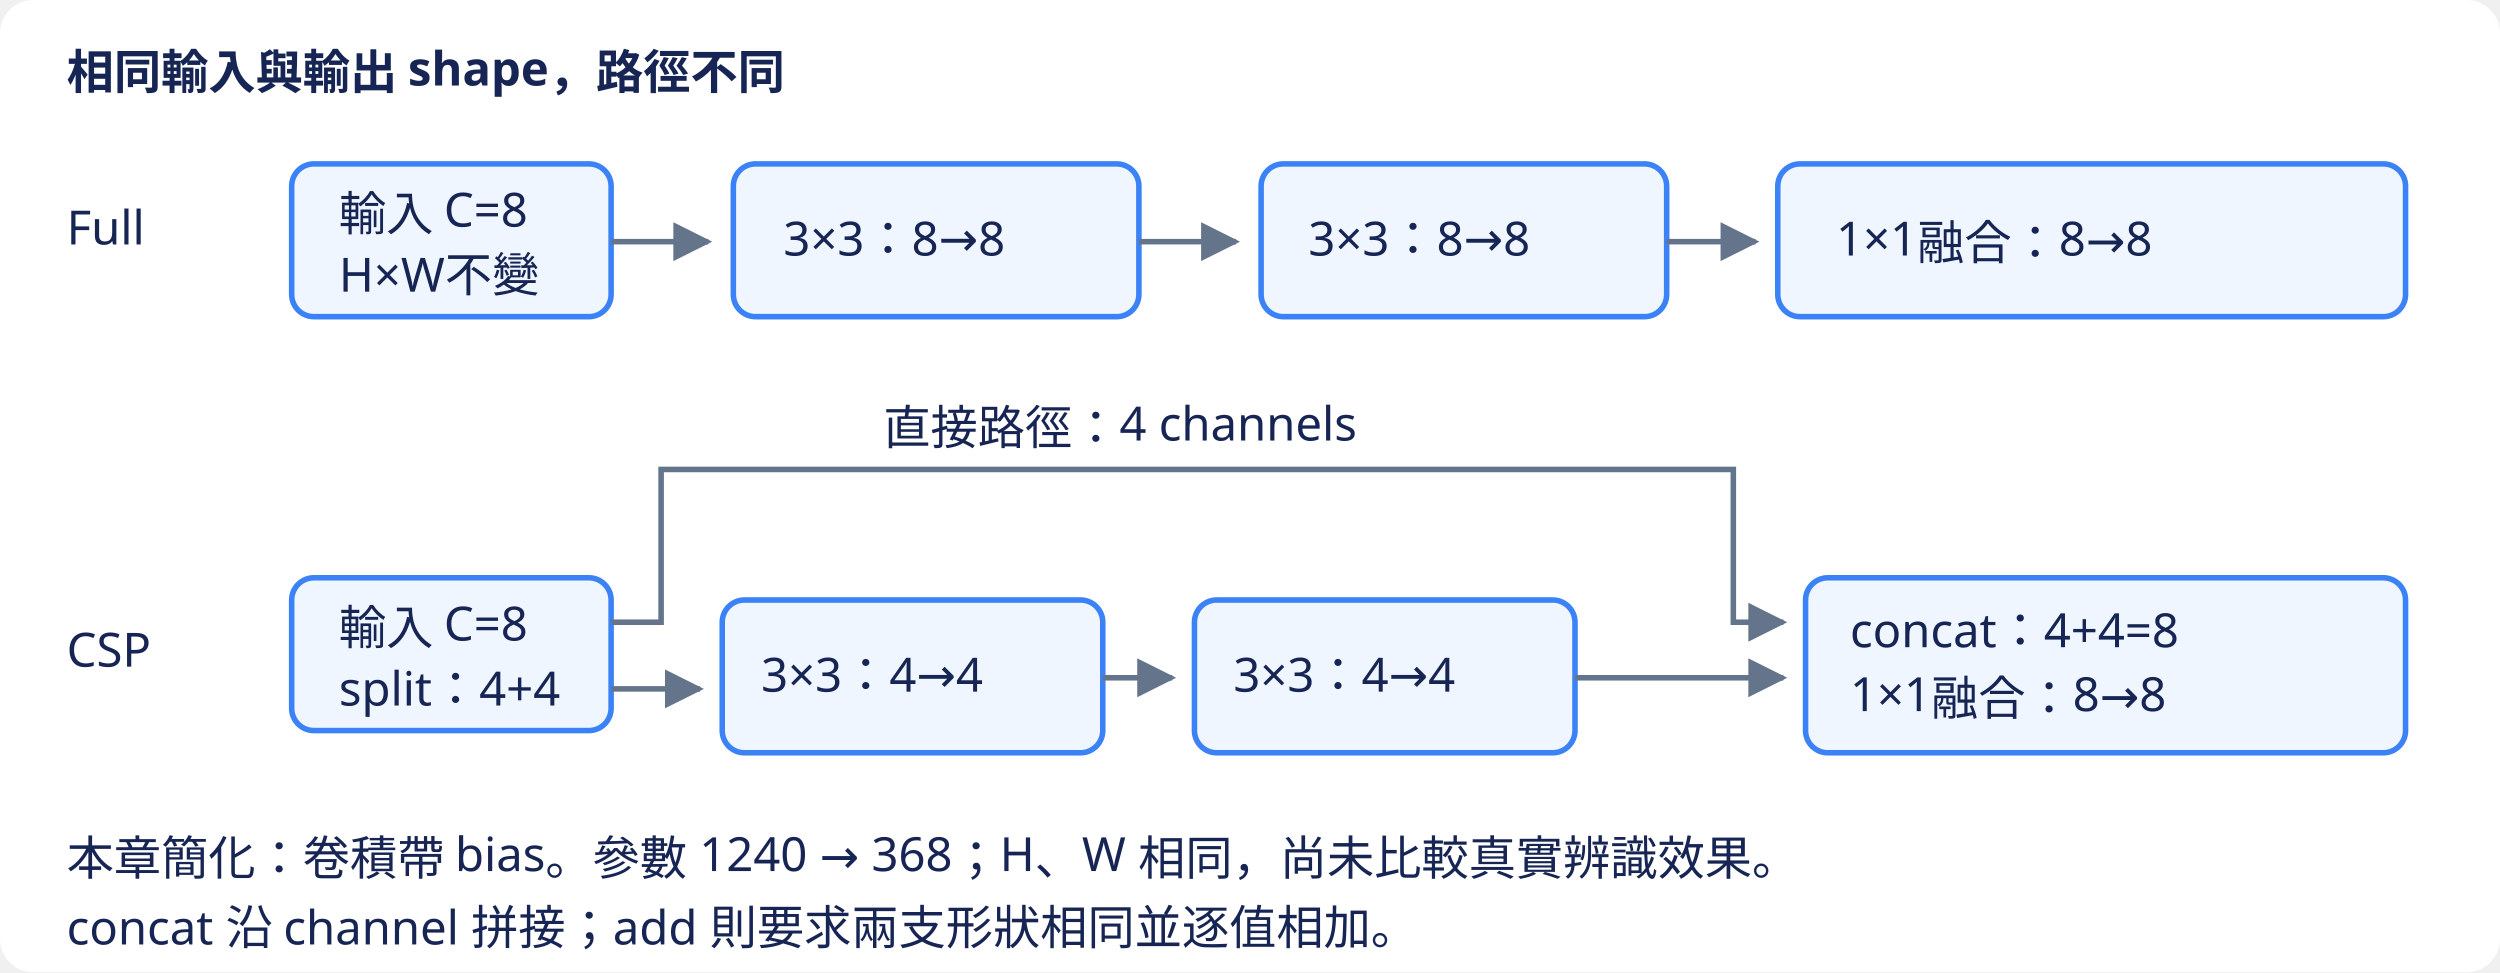
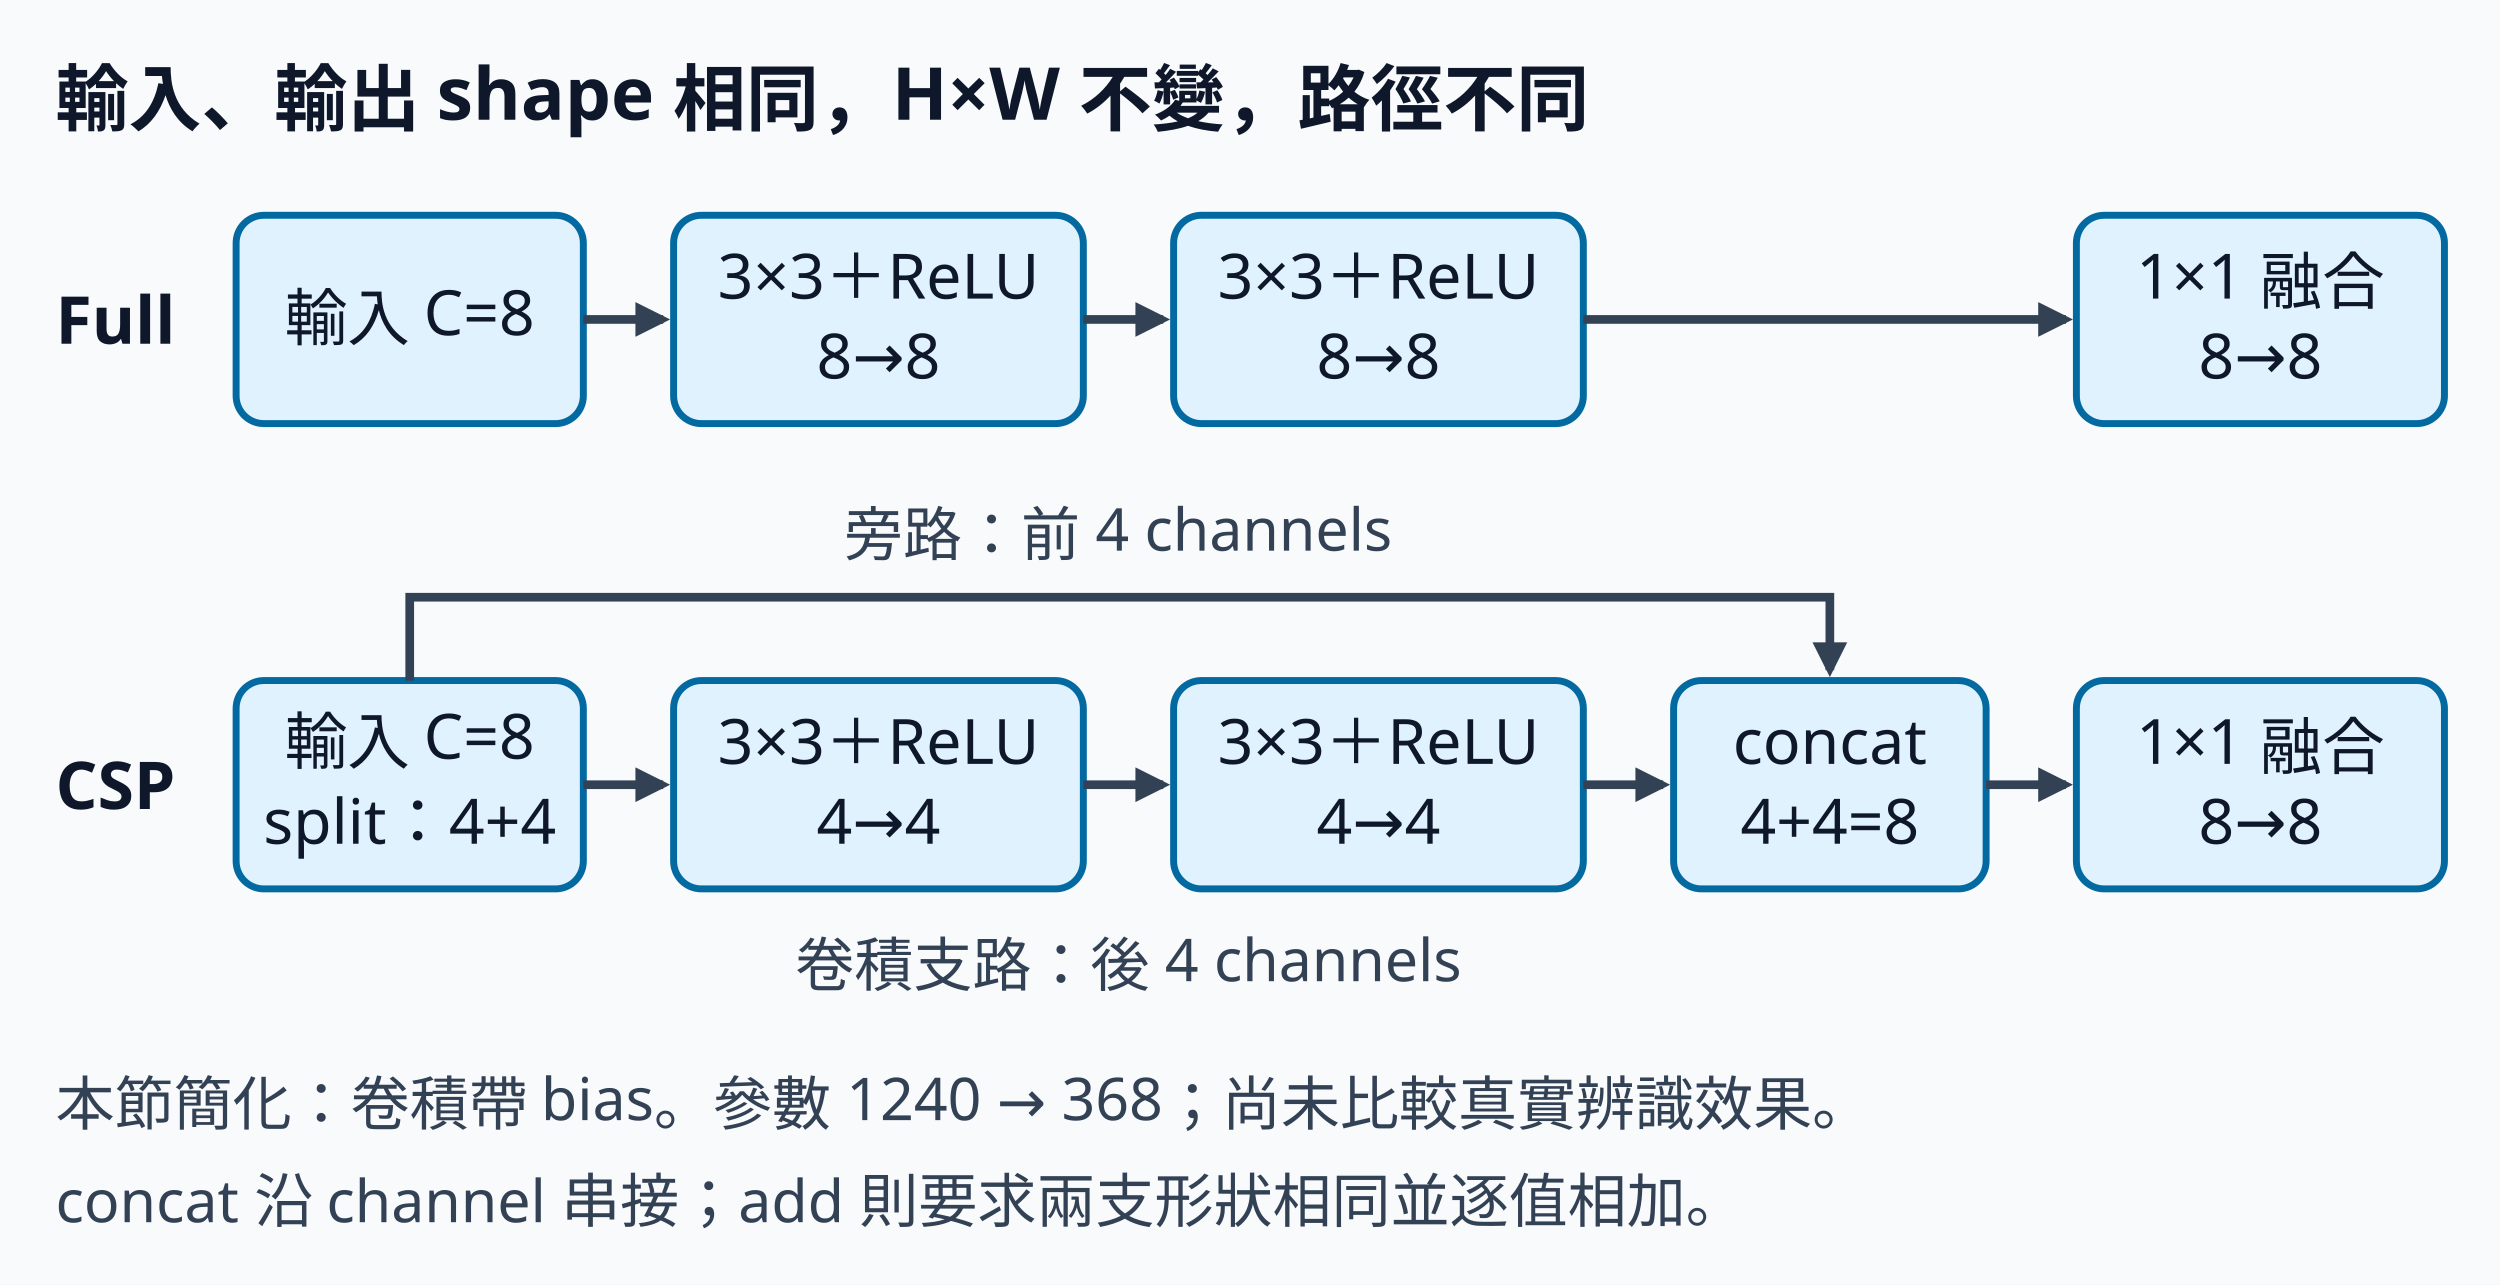
- <svg xmlns="http://www.w3.org/2000/svg" viewBox="0 0 900 350" role="img" aria-labelledby="title desc">
-   <style>text{font-family:system-ui,sans-serif;font-size:17px;fill:#172554}.box{fill:#eff6ff;stroke:#3b82f6;stroke-width:2}.line{fill:none;stroke:#64748b;stroke-width:2;marker-end:url(#a)}</style>
+ <svg xmlns="http://www.w3.org/2000/svg" viewBox="0 0 720 370" role="img" aria-labelledby="title desc">
+   <style>
+     text{font-family:sans-serif;font-size:18px;fill:#0f172a}
+     .head{font-size:21px;font-weight:700}
+     .row{font-size:19px;font-weight:700}
+     .mid{text-anchor:middle}
+     .route{font-size:17px;fill:#334155}
+     .note{font-size:17px;fill:#334155}
+     .box{fill:#e0f2fe;stroke:#0369a1;stroke-width:2}
+     .line{fill:none;stroke:#334155;stroke-width:2.5;marker-end:url(#arrow)}
+   </style>
  <defs>
-     <marker id="a" viewBox="0 0 10 10" refX="9" refY="5" markerWidth="7" markerHeight="7" orient="auto">
-       <path d="M0 0L10 5L0 10" fill="#64748b" />
+     <marker id="arrow" viewBox="0 0 10 10" refX="8" refY="5" markerUnits="userSpaceOnUse" markerWidth="10" markerHeight="10" orient="auto">
+       <path d="M0 0L10 5L0 10z" fill="#334155" />
    </marker>
  </defs>
-   <rect width="900" height="350" fill="white" rx="12" />
-   <text x="24" y="32" font-weight="bold">相同輸入與輸出 shape，路徑不同</text>
-   <text x="24" y="88">Full</text>
-   <rect class="box" x="105" y="59" width="115" height="55" rx="8" />
-   <text x="122" y="83">輸入 C=8</text>
-   <text x="122" y="105">H×W不變</text>
-   <path class="line" d="M220 87H255" />
-   <rect class="box" x="264" y="59" width="146" height="55" rx="8" />
-   <text x="282" y="92">3×3：8→8</text>
-   <path class="line" d="M410 87H445" />
-   <rect class="box" x="454" y="59" width="146" height="55" rx="8" />
-   <text x="471" y="92">3×3：8→8</text>
-   <path class="line" d="M600 87H632" />
-   <rect class="box" x="640" y="59" width="226" height="55" rx="8" />
-   <text x="661" y="92">1×1融合：8→8</text>
-   <text x="24" y="240">CSP</text>
-   <rect class="box" x="105" y="208" width="115" height="55" rx="8" />
-   <text x="122" y="232">輸入 C=8</text>
-   <text x="122" y="254">split：4+4</text>
-   <path class="line" d="M220 224H238V169H624V224H642" />
-   <text x="318" y="160">直接路徑：4 channels</text>
-   <path class="line" d="M220 248H252" />
-   <rect class="box" x="260" y="216" width="137" height="55" rx="8" />
-   <text x="274" y="249">3×3：4→4</text>
-   <path class="line" d="M397 244H422" />
-   <rect class="box" x="430" y="216" width="137" height="55" rx="8" />
-   <text x="444" y="249">3×3：4→4</text>
-   <path class="line" d="M567 244H642" />
-   <rect class="box" x="650" y="208" width="216" height="63" rx="8" />
-   <text x="666" y="233">concat：4+4=8</text>
-   <text x="666" y="256">1×1融合：8→8</text>
-   <text x="24" y="315">本章簡化：卷積帶 bias。參數 1240 → 368；H、W 相同，尚未比較真實辨識效果。</text>
-   <text x="24" y="340">concat 沿 channel 拼接；add 則要求兩支形狀相同並逐值相加。</text>
+   <rect width="720" height="370" fill="#f8fafc" />
+   <text x="16" y="36" class="head">輸入、輸出 shape 相同，H×W 不變，路徑不同</text>
+   <text x="16" y="99" class="row">Full</text>
+   <g class="box">
+     <rect x="68" y="62" width="100" height="60" rx="8" />
+     <rect x="194" y="62" width="118" height="60" rx="8" />
+     <rect x="338" y="62" width="118" height="60" rx="8" />
+     <rect x="598" y="62" width="106" height="60" rx="8" />
+   </g>
+   <path class="line" d="M168 92H191" />
+   <path class="line" d="M312 92H335" />
+   <path class="line" d="M456 92H595" />
+   <g class="mid">
+     <text x="118" y="98">輸入 C=8</text>
+     <text x="253" y="86">3×3＋ReLU</text>
+     <text x="253" y="109">8→8</text>
+     <text x="397" y="86">3×3＋ReLU</text>
+     <text x="397" y="109">8→8</text>
+     <text x="651" y="86">1×1 融合</text>
+     <text x="651" y="109">8→8</text>
+   </g>
+   <text x="16" y="233" class="row">CSP</text>
+   <g class="box">
+     <rect x="68" y="196" width="100" height="60" rx="8" />
+     <rect x="194" y="196" width="118" height="60" rx="8" />
+     <rect x="338" y="196" width="118" height="60" rx="8" />
+     <rect x="482" y="196" width="90" height="60" rx="8" />
+     <rect x="598" y="196" width="106" height="60" rx="8" />
+   </g>
+   <path class="line" d="M118 196V172H527V193" />
+   <path class="line" d="M168 226H191" />
+   <path class="line" d="M312 226H335" />
+   <path class="line" d="M456 226H479" />
+   <path class="line" d="M572 226H595" />
+   <text x="322" y="160" class="route mid">旁路：前 4 channels</text>
+   <text x="325" y="284" class="route mid">卷積支路：後 4 channels</text>
+   <g class="mid">
+     <text x="118" y="220">輸入 C=8</text>
+     <text x="118" y="243">split：4+4</text>
+     <text x="253" y="220">3×3＋ReLU</text>
+     <text x="253" y="243">4→4</text>
+     <text x="397" y="220">3×3＋ReLU</text>
+     <text x="397" y="243">4→4</text>
+     <text x="527" y="220">concat</text>
+     <text x="527" y="243">4+4=8</text>
+     <text x="651" y="220">1×1 融合</text>
+     <text x="651" y="243">8→8</text>
+   </g>
+   <text x="16" y="324" class="note">本節簡化：卷積帶 bias。參數 1240 → 368；尚未比較真實辨識效果。</text>
+   <text x="16" y="352" class="note">concat 沿 channel 串接；add 則要求兩支形狀相同並逐值相加。</text>
</svg>
